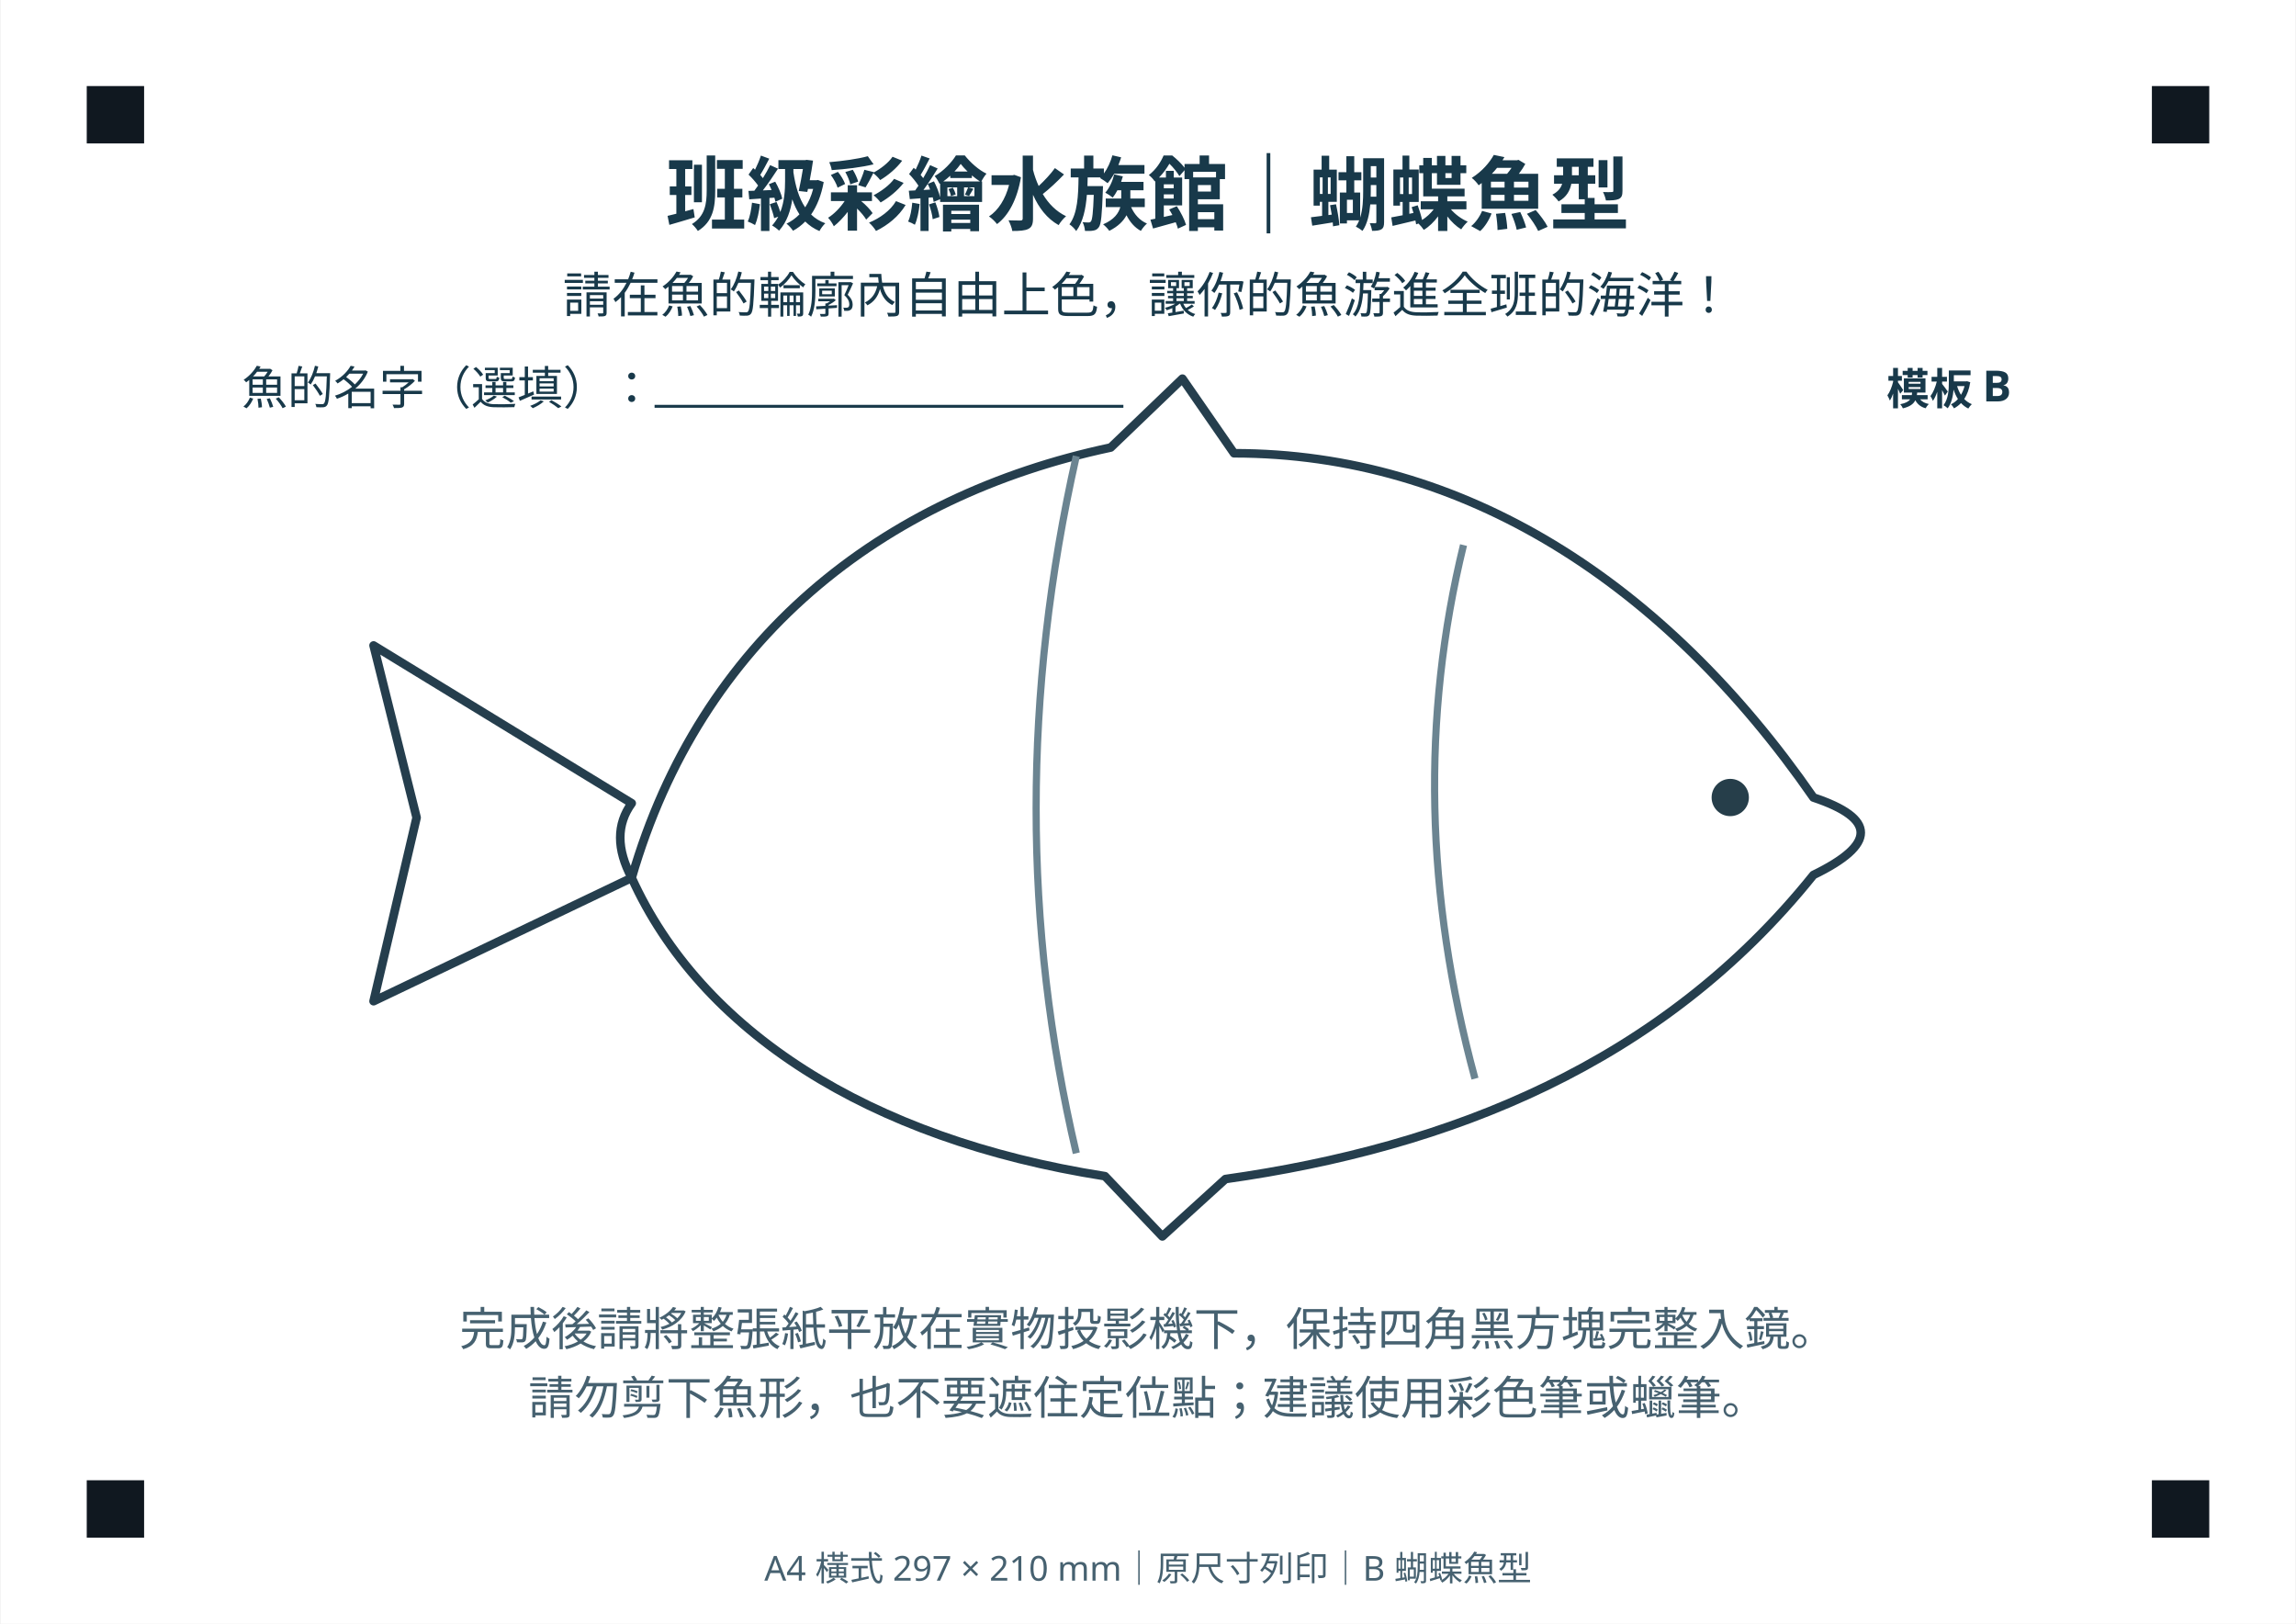
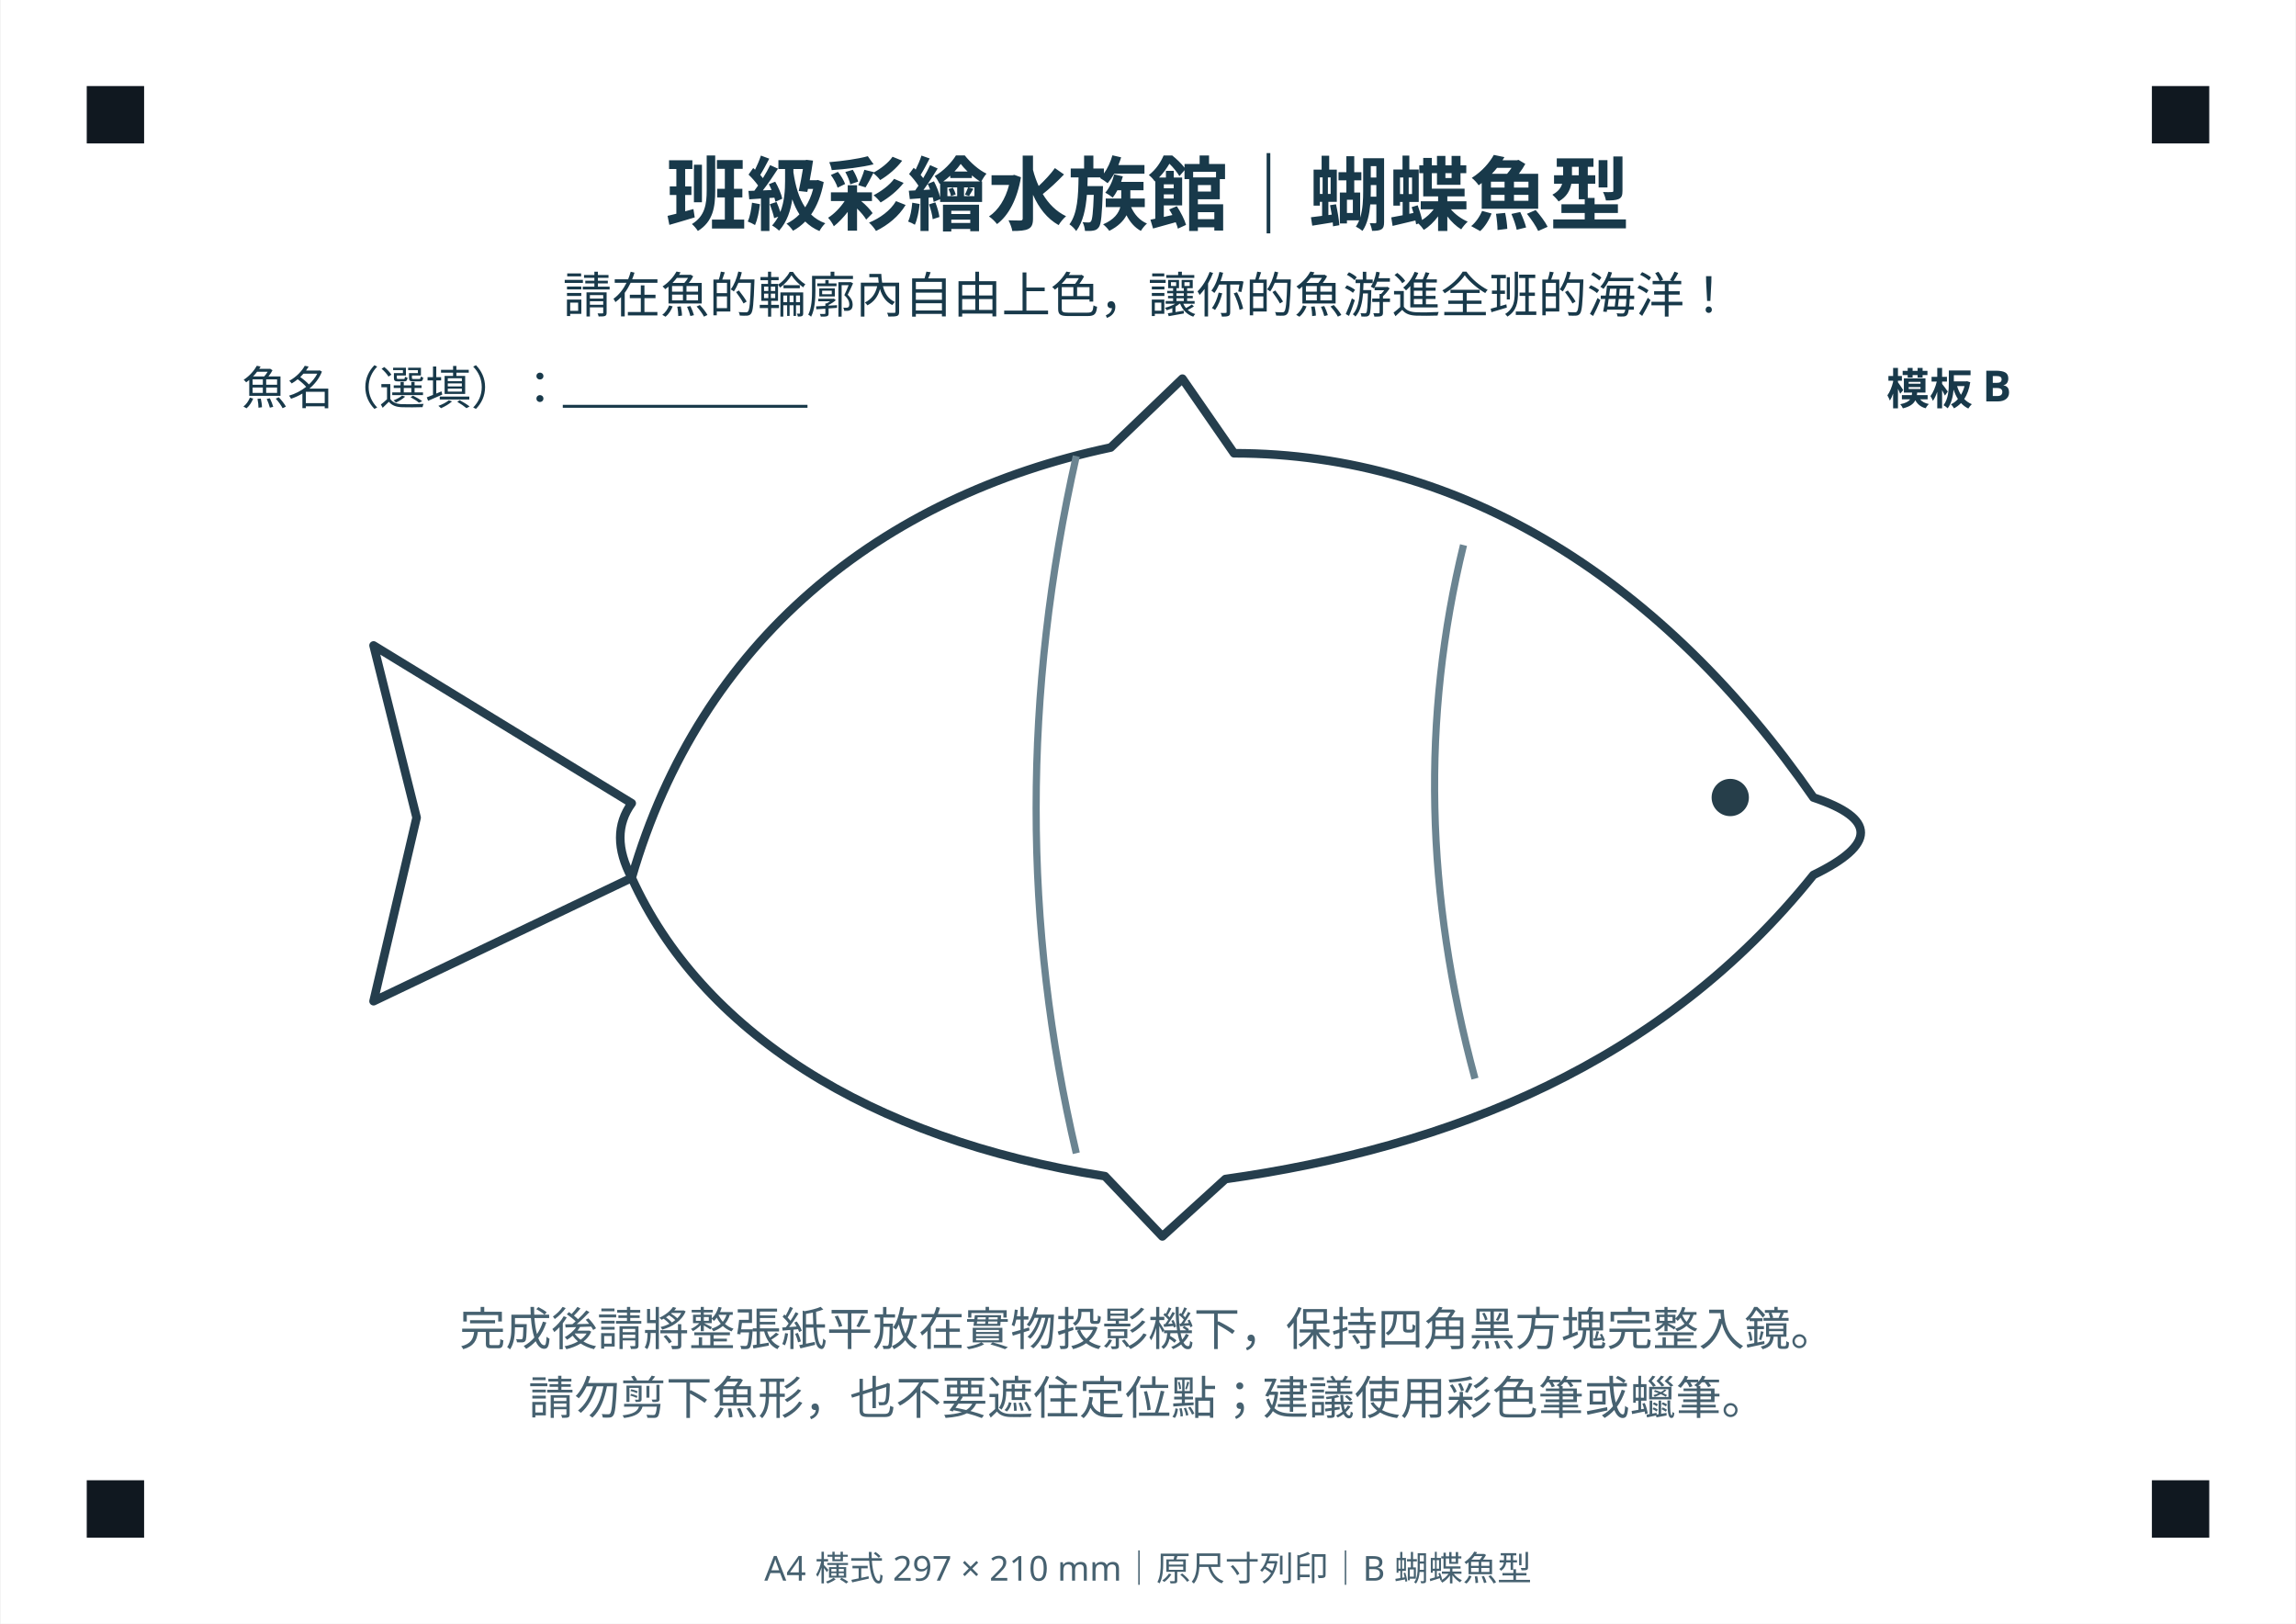
<svg xmlns="http://www.w3.org/2000/svg" width="297mm" height="210mm" viewBox="0 0 800 566">
  <rect width="800" height="566" fill="white" />
  <g fill="#101820">
    <rect x="30" y="30" width="20" height="20" />
    <rect x="750" y="30" width="20" height="20" />
    <rect x="750" y="516" width="20" height="20" />
    <rect x="30" y="516" width="20" height="20" />
  </g>
  <g font-family="'Noto Sans TC','Microsoft JhengHei',sans-serif" fill="#18394a">
    <text x="400" y="78" font-size="28" font-weight="700" text-anchor="middle">班級彩繪水族館｜蝴蝶魚型</text>
    <text x="400" y="109" font-size="17" text-anchor="middle">請在魚的輪廓內自由上色，讓你的魚游進全班的海洋！</text>
-     <text x="84" y="141" font-size="16">魚的名字（選填）：_______________________</text>
+     <text x="84" y="141" font-size="16">魚名（選填）：____________</text>
    <text x="701" y="141" font-size="15" font-weight="700" text-anchor="end">模板 B</text>
  </g>
  <path d="M220 280 L130 225 L145 285 L130 349 L220 306 C244 223 307 173 387 156 L412 132 L430 158 C510 158 580 203 632 278 Q665 289 632 305 C579 371 505 400 427 411 L405 431 L385 410 C302 397 244 359 220 306 Q212 291 220 280 Z" fill="white" stroke="#253e4d" stroke-width="3" stroke-linejoin="round" />
  <path d="M375 159 Q347 283 375 402 M510 190 Q488 280 514 376" fill="none" stroke="#6b8491" stroke-width="2.5" />
  <circle cx="603" cy="278" r="6.5" fill="#263e4a" />
  <g font-family="'Noto Sans TC','Microsoft JhengHei',sans-serif" fill="#466170" font-size="16" text-anchor="middle">
    <text x="400" y="469">完成後請將整張紙平放在實物投影機下，保持四角黑方塊完整入鏡。</text>
    <text x="400" y="493">請勿剪下魚形，也不要遮住定位點；建議使用彩色筆或蠟筆。</text>
    <text x="400" y="551" font-size="12">A4 橫式 297 × 210 mm｜原尺寸列印｜B 蝴蝶魚型</text>
  </g>
</svg>
